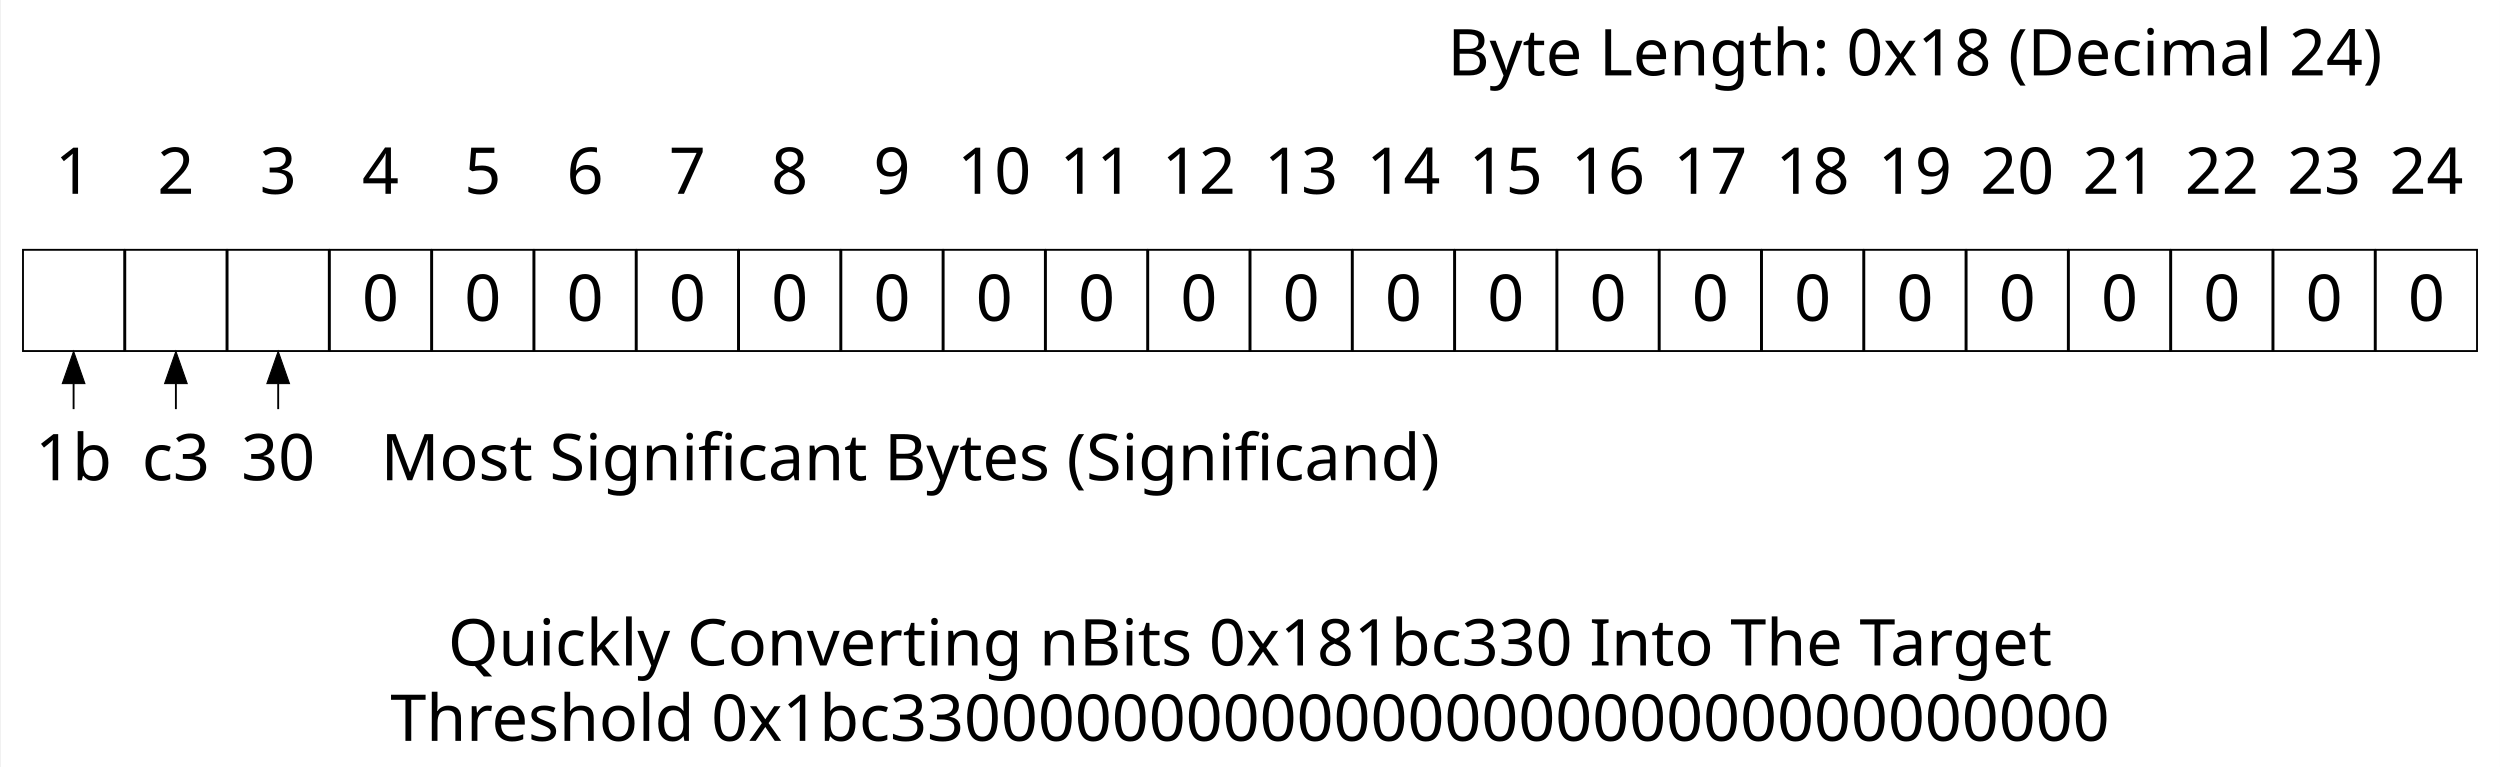
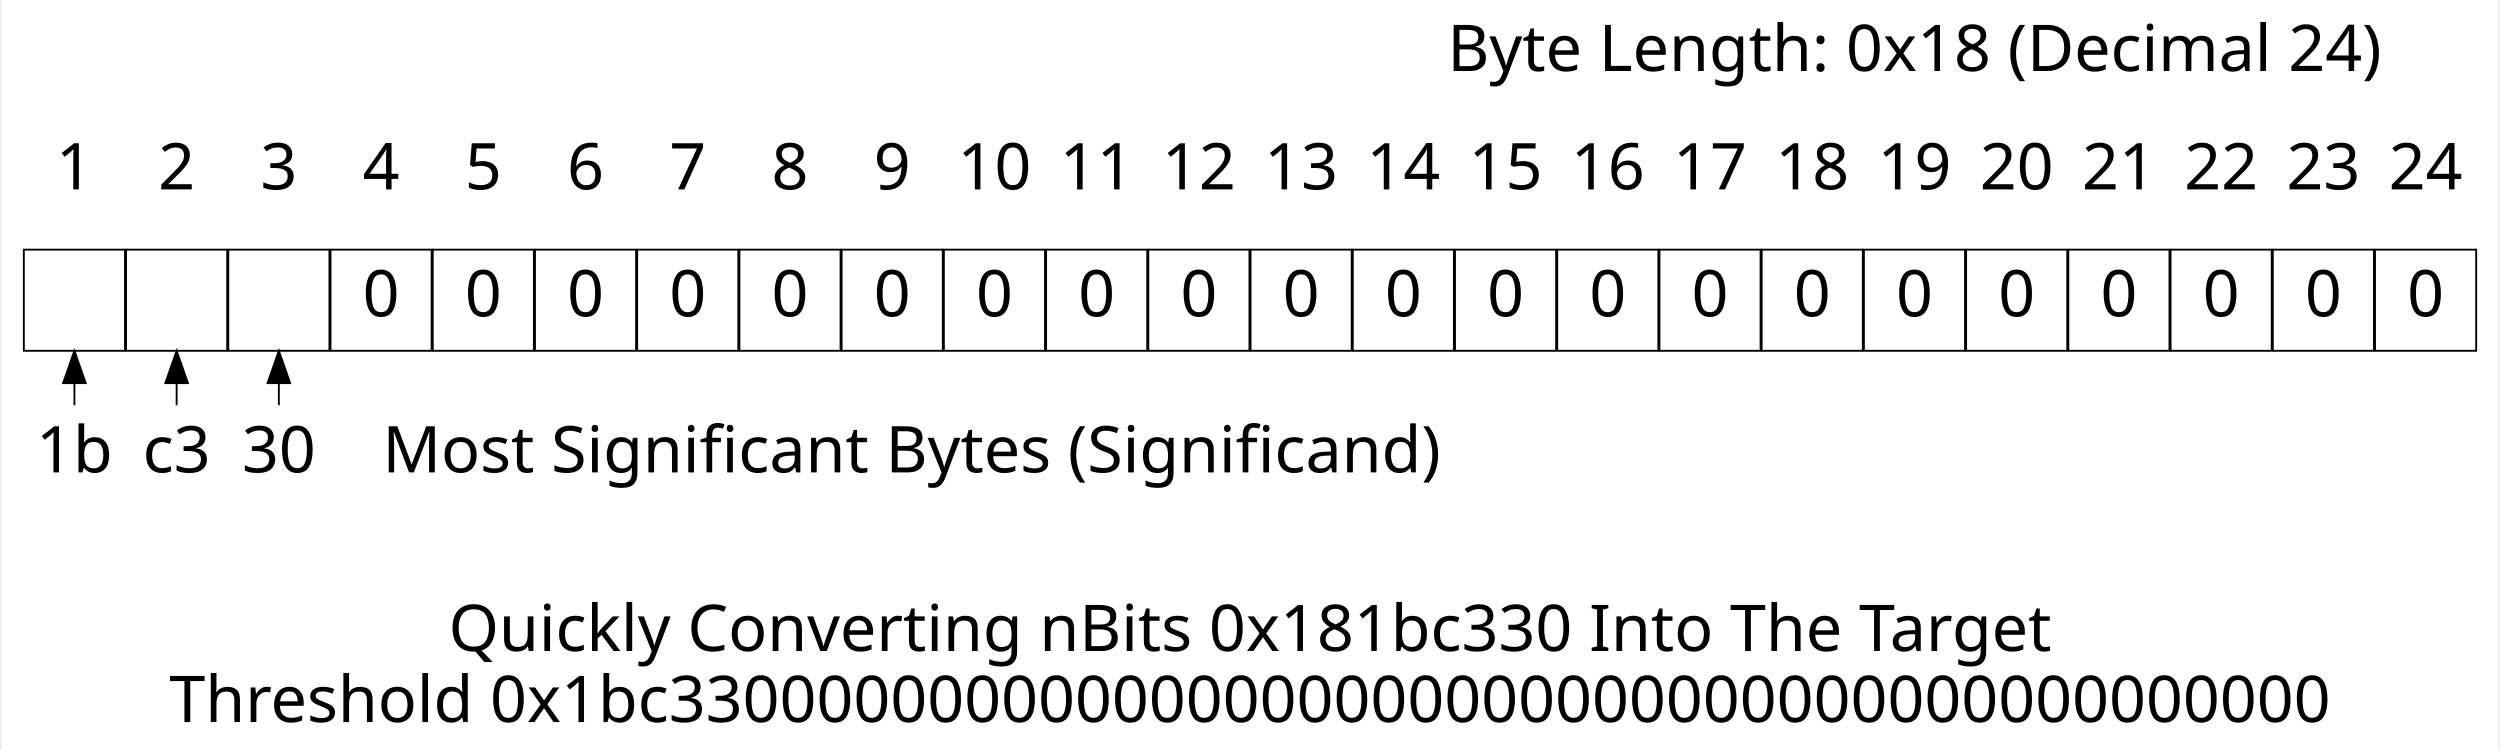
- <svg xmlns="http://www.w3.org/2000/svg" width="450pt" height="138pt" viewBox="0.00 0.00 450.00 138.16">
-   <g id="graph1" class="graph" transform="scale(0.194049 0.194049) rotate(0) translate(4 708)">
-     <polygon fill="white" stroke="white" points="-4,5 -4,-708 2316,-708 2316,5 -4,5" />
-     <text text-anchor="middle" x="1155.5" y="-160" font-family="Sans" font-size="60.00"> </text>
-     <text text-anchor="middle" x="1155.5" y="-90" font-family="Sans" font-size="60.00">Quickly Converting nBits 0x181bc330 Into The Target</text>
-     <text text-anchor="middle" x="1155.5" y="-20" font-family="Sans" font-size="60.00">Threshold 0x1bc330000000000000000000000000000000</text>
-     <g id="graph2" class="cluster">
-       <polygon fill="none" stroke="black" stroke-width="0" points="8,-374 8,-484 2303,-484 2303,-374 8,-374" />
-     </g>
-     <g id="graph3" class="cluster">
-       <polygon fill="none" stroke="black" stroke-width="0" points="8,-492 8,-602 2303,-602 2303,-492 8,-492" />
-     </g>
-     <g id="graph4" class="cluster">
-       <polygon fill="none" stroke="black" stroke-width="0" points="8,-226 8,-336 1387,-336 1387,-226 8,-226" />
+ <svg xmlns="http://www.w3.org/2000/svg" width="450pt" height="135pt" viewBox="0.00 0.00 450.00 135.25">
+   <g id="graph0" class="graph" transform="scale(0.194049 0.194049) rotate(0) translate(4 693)">
+     <polygon fill="white" stroke="none" points="-4,4 -4,-693 2315,-693 2315,4 -4,4" />
+     <text text-anchor="middle" x="1155.5" y="-154" font-family="Sans" font-size="60.00"> </text>
+     <text text-anchor="middle" x="1155.5" y="-88" font-family="Sans" font-size="60.00">Quickly Converting nBits 0x181bc330 Into The Target</text>
+     <text text-anchor="middle" x="1155.5" y="-22" font-family="Sans" font-size="60.00">Threshold 0x1bc330000000000000000000000000000000000000000000</text>
+     <g id="clust1" class="cluster">
+       <polygon fill="none" stroke="black" stroke-width="0" points="8,-359 8,-469 2303,-469 2303,-359 8,-359" />
+     </g>
+     <g id="clust2" class="cluster">
+       <polygon fill="none" stroke="black" stroke-width="0" points="8,-477 8,-587 2303,-587 2303,-477 8,-477" />
+     </g>
+     <g id="clust3" class="cluster">
+       <polygon fill="none" stroke="black" stroke-width="0" points="8,-214 8,-324 1389,-324 1389,-214 8,-214" />
    </g>
    <g id="node1" class="node">
-       <text text-anchor="middle" x="1773" y="-638" font-family="Sans" font-size="60.00">Byte Length: 0x18 (Decimal 24)</text>
+       <text text-anchor="middle" x="1773" y="-627" font-family="Sans" font-size="60.00">Byte Length: 0x18 (Decimal 24)</text>
+     </g>
+     <g id="node44" class="node">
+       <text text-anchor="middle" x="1773" y="-517" font-family="Sans" font-size="60.00">19</text>
+     </g>
+     <g id="node2" class="node">
+       <polygon fill="none" stroke="black" stroke-width="1.75" points="2295,-461 2201,-461 2201,-367 2295,-367 2295,-461" />
+       <text text-anchor="middle" x="2248" y="-399" font-family="Sans" font-size="60.00">0</text>
+     </g>
+     <g id="node3" class="node">
+       <polygon fill="none" stroke="black" stroke-width="1.75" points="2200,-461 2106,-461 2106,-367 2200,-367 2200,-461" />
+       <text text-anchor="middle" x="2153" y="-399" font-family="Sans" font-size="60.00">0</text>
+     </g>
+     <g id="node4" class="node">
+       <polygon fill="none" stroke="black" stroke-width="1.75" points="2105,-461 2011,-461 2011,-367 2105,-367 2105,-461" />
+       <text text-anchor="middle" x="2058" y="-399" font-family="Sans" font-size="60.00">0</text>
+     </g>
+     <g id="node5" class="node">
+       <polygon fill="none" stroke="black" stroke-width="1.75" points="2010,-461 1916,-461 1916,-367 2010,-367 2010,-461" />
+       <text text-anchor="middle" x="1963" y="-399" font-family="Sans" font-size="60.00">0</text>
+     </g>
+     <g id="node6" class="node">
+       <polygon fill="none" stroke="black" stroke-width="1.75" points="1915,-461 1821,-461 1821,-367 1915,-367 1915,-461" />
+       <text text-anchor="middle" x="1868" y="-399" font-family="Sans" font-size="60.00">0</text>
+     </g>
+     <g id="node7" class="node">
+       <polygon fill="none" stroke="black" stroke-width="1.75" points="1820,-461 1726,-461 1726,-367 1820,-367 1820,-461" />
+       <text text-anchor="middle" x="1773" y="-399" font-family="Sans" font-size="60.00">0</text>
+     </g>
+     <g id="node8" class="node">
+       <polygon fill="none" stroke="black" stroke-width="1.75" points="1725,-461 1631,-461 1631,-367 1725,-367 1725,-461" />
+       <text text-anchor="middle" x="1678" y="-399" font-family="Sans" font-size="60.00">0</text>
+     </g>
+     <g id="node9" class="node">
+       <polygon fill="none" stroke="black" stroke-width="1.75" points="1630,-461 1536,-461 1536,-367 1630,-367 1630,-461" />
+       <text text-anchor="middle" x="1583" y="-399" font-family="Sans" font-size="60.00">0</text>
+     </g>
+     <g id="node10" class="node">
+       <polygon fill="none" stroke="black" stroke-width="1.75" points="1535,-461 1441,-461 1441,-367 1535,-367 1535,-461" />
+       <text text-anchor="middle" x="1488" y="-399" font-family="Sans" font-size="60.00">0</text>
+     </g>
+     <g id="node11" class="node">
+       <polygon fill="none" stroke="black" stroke-width="1.75" points="1440,-461 1346,-461 1346,-367 1440,-367 1440,-461" />
+       <text text-anchor="middle" x="1393" y="-399" font-family="Sans" font-size="60.00">0</text>
+     </g>
+     <g id="node12" class="node">
+       <polygon fill="none" stroke="black" stroke-width="1.75" points="1345,-461 1251,-461 1251,-367 1345,-367 1345,-461" />
+       <text text-anchor="middle" x="1298" y="-399" font-family="Sans" font-size="60.00">0</text>
+     </g>
+     <g id="node13" class="node">
+       <polygon fill="none" stroke="black" stroke-width="1.75" points="1250,-461 1156,-461 1156,-367 1250,-367 1250,-461" />
+       <text text-anchor="middle" x="1203" y="-399" font-family="Sans" font-size="60.00">0</text>
+     </g>
+     <g id="node14" class="node">
+       <polygon fill="none" stroke="black" stroke-width="1.75" points="1155,-461 1061,-461 1061,-367 1155,-367 1155,-461" />
+       <text text-anchor="middle" x="1108" y="-399" font-family="Sans" font-size="60.00">0</text>
+     </g>
+     <g id="node15" class="node">
+       <polygon fill="none" stroke="black" stroke-width="1.75" points="1060,-461 966,-461 966,-367 1060,-367 1060,-461" />
+       <text text-anchor="middle" x="1013" y="-399" font-family="Sans" font-size="60.00">0</text>
+     </g>
+     <g id="node16" class="node">
+       <polygon fill="none" stroke="black" stroke-width="1.75" points="965,-461 871,-461 871,-367 965,-367 965,-461" />
+       <text text-anchor="middle" x="918" y="-399" font-family="Sans" font-size="60.00">0</text>
+     </g>
+     <g id="node17" class="node">
+       <polygon fill="none" stroke="black" stroke-width="1.75" points="870,-461 776,-461 776,-367 870,-367 870,-461" />
+       <text text-anchor="middle" x="823" y="-399" font-family="Sans" font-size="60.00">0</text>
+     </g>
+     <g id="node18" class="node">
+       <polygon fill="none" stroke="black" stroke-width="1.75" points="775,-461 681,-461 681,-367 775,-367 775,-461" />
+       <text text-anchor="middle" x="728" y="-399" font-family="Sans" font-size="60.00">0</text>
+     </g>
+     <g id="node19" class="node">
+       <polygon fill="none" stroke="black" stroke-width="1.75" points="680,-461 586,-461 586,-367 680,-367 680,-461" />
+       <text text-anchor="middle" x="633" y="-399" font-family="Sans" font-size="60.00">0</text>
+     </g>
+     <g id="node20" class="node">
+       <polygon fill="none" stroke="black" stroke-width="1.75" points="585,-461 491,-461 491,-367 585,-367 585,-461" />
+       <text text-anchor="middle" x="538" y="-399" font-family="Sans" font-size="60.00">0</text>
+     </g>
+     <g id="node21" class="node">
+       <polygon fill="none" stroke="black" stroke-width="1.75" points="490,-461 396,-461 396,-367 490,-367 490,-461" />
+       <text text-anchor="middle" x="443" y="-399" font-family="Sans" font-size="60.00">0</text>
+     </g>
+     <g id="node22" class="node">
+       <polygon fill="none" stroke="black" stroke-width="1.75" points="395,-461 301,-461 301,-367 395,-367 395,-461" />
+       <text text-anchor="middle" x="348" y="-399" font-family="Sans" font-size="60.00">0</text>
+     </g>
+     <g id="node23" class="node">
+       <polygon fill="none" stroke="black" stroke-width="1.75" points="110,-461 16,-461 16,-367 110,-367 110,-461" />
+     </g>
+     <g id="node53" class="node">
+       <text text-anchor="middle" x="63" y="-254" font-family="Sans" font-size="60.00">1b</text>
+     </g>
+     <g id="edge25" class="edge">
+       <path fill="none" stroke="black" stroke-width="1.75" d="M63,-336.887C63,-329.923 63,-323.018 63,-316.437" />
+       <polygon fill="black" stroke="black" stroke-width="1.75" points="52.5,-336.967 63,-366.967 73.5,-336.967 52.5,-336.967" />
+     </g>
+     <g id="node24" class="node">
+       <polygon fill="none" stroke="black" stroke-width="1.75" points="205,-461 111,-461 111,-367 205,-367 205,-461" />
+     </g>
+     <g id="node52" class="node">
+       <text text-anchor="middle" x="158" y="-254" font-family="Sans" font-size="60.00">c3</text>
+     </g>
+     <g id="edge26" class="edge">
+       <path fill="none" stroke="black" stroke-width="1.75" d="M158,-336.887C158,-329.923 158,-323.018 158,-316.437" />
+       <polygon fill="black" stroke="black" stroke-width="1.75" points="147.5,-336.967 158,-366.967 168.5,-336.967 147.5,-336.967" />
+     </g>
+     <g id="node25" class="node">
+       <polygon fill="none" stroke="black" stroke-width="1.75" points="300,-461 206,-461 206,-367 300,-367 300,-461" />
+     </g>
+     <g id="node51" class="node">
+       <text text-anchor="middle" x="253" y="-254" font-family="Sans" font-size="60.00">30</text>
+     </g>
+     <g id="edge27" class="edge">
+       <path fill="none" stroke="black" stroke-width="1.75" d="M253,-336.887C253,-329.923 253,-323.018 253,-316.437" />
+       <polygon fill="black" stroke="black" stroke-width="1.75" points="242.5,-336.967 253,-366.967 263.5,-336.967 242.5,-336.967" />
+     </g>
+     <g id="node26" class="node">
+       <text text-anchor="middle" x="63" y="-517" font-family="Sans" font-size="60.00">1</text>
+     </g>
+     <g id="node27" class="node">
+       <text text-anchor="middle" x="158" y="-517" font-family="Sans" font-size="60.00">2</text>
+     </g>
+     <g id="node28" class="node">
+       <text text-anchor="middle" x="253" y="-517" font-family="Sans" font-size="60.00">3</text>
+     </g>
+     <g id="node29" class="node">
+       <text text-anchor="middle" x="348" y="-517" font-family="Sans" font-size="60.00">4</text>
+     </g>
+     <g id="node30" class="node">
+       <text text-anchor="middle" x="443" y="-517" font-family="Sans" font-size="60.00">5</text>
+     </g>
+     <g id="node31" class="node">
+       <text text-anchor="middle" x="538" y="-517" font-family="Sans" font-size="60.00">6</text>
+     </g>
+     <g id="node32" class="node">
+       <text text-anchor="middle" x="633" y="-517" font-family="Sans" font-size="60.00">7</text>
+     </g>
+     <g id="node33" class="node">
+       <text text-anchor="middle" x="728" y="-517" font-family="Sans" font-size="60.00">8</text>
+     </g>
+     <g id="node34" class="node">
+       <text text-anchor="middle" x="823" y="-517" font-family="Sans" font-size="60.00">9</text>
+     </g>
+     <g id="node35" class="node">
+       <text text-anchor="middle" x="918" y="-517" font-family="Sans" font-size="60.00">10</text>
+     </g>
+     <g id="node36" class="node">
+       <text text-anchor="middle" x="1013" y="-517" font-family="Sans" font-size="60.00">11</text>
+     </g>
+     <g id="node37" class="node">
+       <text text-anchor="middle" x="1108" y="-517" font-family="Sans" font-size="60.00">12</text>
+     </g>
+     <g id="node38" class="node">
+       <text text-anchor="middle" x="1203" y="-517" font-family="Sans" font-size="60.00">13</text>
+     </g>
+     <g id="node39" class="node">
+       <text text-anchor="middle" x="1298" y="-517" font-family="Sans" font-size="60.00">14</text>
+     </g>
+     <g id="node40" class="node">
+       <text text-anchor="middle" x="1393" y="-517" font-family="Sans" font-size="60.00">15</text>
+     </g>
+     <g id="node41" class="node">
+       <text text-anchor="middle" x="1488" y="-517" font-family="Sans" font-size="60.00">16</text>
+     </g>
+     <g id="node42" class="node">
+       <text text-anchor="middle" x="1583" y="-517" font-family="Sans" font-size="60.00">17</text>
+     </g>
+     <g id="node43" class="node">
+       <text text-anchor="middle" x="1678" y="-517" font-family="Sans" font-size="60.00">18</text>
+     </g>
+     <g id="node45" class="node">
+       <text text-anchor="middle" x="1868" y="-517" font-family="Sans" font-size="60.00">20</text>
    </g>
    <g id="node46" class="node">
-       <text text-anchor="middle" x="1773" y="-528" font-family="Sans" font-size="60.00">19</text>
-     </g>
-     <g id="node3" class="node">
-       <polygon fill="none" stroke="black" stroke-width="1.75" points="2295,-476 2201,-476 2201,-382 2295,-382 2295,-476" />
-       <text text-anchor="middle" x="2248" y="-410" font-family="Sans" font-size="60.00">0</text>
-     </g>
-     <g id="node4" class="node">
-       <polygon fill="none" stroke="black" stroke-width="1.75" points="2200,-476 2106,-476 2106,-382 2200,-382 2200,-476" />
-       <text text-anchor="middle" x="2153" y="-410" font-family="Sans" font-size="60.00">0</text>
-     </g>
-     <g id="node5" class="node">
-       <polygon fill="none" stroke="black" stroke-width="1.75" points="2105,-476 2011,-476 2011,-382 2105,-382 2105,-476" />
-       <text text-anchor="middle" x="2058" y="-410" font-family="Sans" font-size="60.00">0</text>
-     </g>
-     <g id="node6" class="node">
-       <polygon fill="none" stroke="black" stroke-width="1.75" points="2010,-476 1916,-476 1916,-382 2010,-382 2010,-476" />
-       <text text-anchor="middle" x="1963" y="-410" font-family="Sans" font-size="60.00">0</text>
-     </g>
-     <g id="node7" class="node">
-       <polygon fill="none" stroke="black" stroke-width="1.75" points="1915,-476 1821,-476 1821,-382 1915,-382 1915,-476" />
-       <text text-anchor="middle" x="1868" y="-410" font-family="Sans" font-size="60.00">0</text>
-     </g>
-     <g id="node8" class="node">
-       <polygon fill="none" stroke="black" stroke-width="1.75" points="1820,-476 1726,-476 1726,-382 1820,-382 1820,-476" />
-       <text text-anchor="middle" x="1773" y="-410" font-family="Sans" font-size="60.00">0</text>
-     </g>
-     <g id="node9" class="node">
-       <polygon fill="none" stroke="black" stroke-width="1.75" points="1725,-476 1631,-476 1631,-382 1725,-382 1725,-476" />
-       <text text-anchor="middle" x="1678" y="-410" font-family="Sans" font-size="60.00">0</text>
-     </g>
-     <g id="node10" class="node">
-       <polygon fill="none" stroke="black" stroke-width="1.75" points="1630,-476 1536,-476 1536,-382 1630,-382 1630,-476" />
-       <text text-anchor="middle" x="1583" y="-410" font-family="Sans" font-size="60.00">0</text>
-     </g>
-     <g id="node11" class="node">
-       <polygon fill="none" stroke="black" stroke-width="1.75" points="1535,-476 1441,-476 1441,-382 1535,-382 1535,-476" />
-       <text text-anchor="middle" x="1488" y="-410" font-family="Sans" font-size="60.00">0</text>
-     </g>
-     <g id="node12" class="node">
-       <polygon fill="none" stroke="black" stroke-width="1.75" points="1440,-476 1346,-476 1346,-382 1440,-382 1440,-476" />
-       <text text-anchor="middle" x="1393" y="-410" font-family="Sans" font-size="60.00">0</text>
-     </g>
-     <g id="node13" class="node">
-       <polygon fill="none" stroke="black" stroke-width="1.75" points="1345,-476 1251,-476 1251,-382 1345,-382 1345,-476" />
-       <text text-anchor="middle" x="1298" y="-410" font-family="Sans" font-size="60.00">0</text>
-     </g>
-     <g id="node14" class="node">
-       <polygon fill="none" stroke="black" stroke-width="1.75" points="1250,-476 1156,-476 1156,-382 1250,-382 1250,-476" />
-       <text text-anchor="middle" x="1203" y="-410" font-family="Sans" font-size="60.00">0</text>
-     </g>
-     <g id="node15" class="node">
-       <polygon fill="none" stroke="black" stroke-width="1.75" points="1155,-476 1061,-476 1061,-382 1155,-382 1155,-476" />
-       <text text-anchor="middle" x="1108" y="-410" font-family="Sans" font-size="60.00">0</text>
-     </g>
-     <g id="node16" class="node">
-       <polygon fill="none" stroke="black" stroke-width="1.75" points="1060,-476 966,-476 966,-382 1060,-382 1060,-476" />
-       <text text-anchor="middle" x="1013" y="-410" font-family="Sans" font-size="60.00">0</text>
-     </g>
-     <g id="node17" class="node">
-       <polygon fill="none" stroke="black" stroke-width="1.75" points="965,-476 871,-476 871,-382 965,-382 965,-476" />
-       <text text-anchor="middle" x="918" y="-410" font-family="Sans" font-size="60.00">0</text>
-     </g>
-     <g id="node18" class="node">
-       <polygon fill="none" stroke="black" stroke-width="1.75" points="870,-476 776,-476 776,-382 870,-382 870,-476" />
-       <text text-anchor="middle" x="823" y="-410" font-family="Sans" font-size="60.00">0</text>
-     </g>
-     <g id="node19" class="node">
-       <polygon fill="none" stroke="black" stroke-width="1.75" points="775,-476 681,-476 681,-382 775,-382 775,-476" />
-       <text text-anchor="middle" x="728" y="-410" font-family="Sans" font-size="60.00">0</text>
-     </g>
-     <g id="node20" class="node">
-       <polygon fill="none" stroke="black" stroke-width="1.75" points="680,-476 586,-476 586,-382 680,-382 680,-476" />
-       <text text-anchor="middle" x="633" y="-410" font-family="Sans" font-size="60.00">0</text>
-     </g>
-     <g id="node21" class="node">
-       <polygon fill="none" stroke="black" stroke-width="1.75" points="585,-476 491,-476 491,-382 585,-382 585,-476" />
-       <text text-anchor="middle" x="538" y="-410" font-family="Sans" font-size="60.00">0</text>
-     </g>
-     <g id="node22" class="node">
-       <polygon fill="none" stroke="black" stroke-width="1.75" points="490,-476 396,-476 396,-382 490,-382 490,-476" />
-       <text text-anchor="middle" x="443" y="-410" font-family="Sans" font-size="60.00">0</text>
-     </g>
-     <g id="node23" class="node">
-       <polygon fill="none" stroke="black" stroke-width="1.75" points="395,-476 301,-476 301,-382 395,-382 395,-476" />
-       <text text-anchor="middle" x="348" y="-410" font-family="Sans" font-size="60.00">0</text>
-     </g>
-     <g id="node24" class="node">
-       <polygon fill="none" stroke="black" stroke-width="1.75" points="110,-476 16,-476 16,-382 110,-382 110,-476" />
-     </g>
-     <g id="node80" class="node">
-       <text text-anchor="middle" x="63" y="-262" font-family="Sans" font-size="60.00">1b</text>
-     </g>
-     <g id="edge53" class="edge">
-       <path fill="none" stroke="black" stroke-width="1.75" d="M63,-351.47C63,-343.48 63,-335.546 63,-328.04" />
-       <polygon fill="black" stroke="black" points="52.5,-351.765 63,-381.765 73.5,-351.765 52.5,-351.765" />
-     </g>
-     <g id="node25" class="node">
-       <polygon fill="none" stroke="black" stroke-width="1.75" points="205,-476 111,-476 111,-382 205,-382 205,-476" />
-     </g>
-     <g id="node79" class="node">
-       <text text-anchor="middle" x="158" y="-262" font-family="Sans" font-size="60.00">c3</text>
-     </g>
-     <g id="edge55" class="edge">
-       <path fill="none" stroke="black" stroke-width="1.75" d="M158,-351.47C158,-343.48 158,-335.546 158,-328.04" />
-       <polygon fill="black" stroke="black" points="147.5,-351.765 158,-381.765 168.5,-351.765 147.5,-351.765" />
-     </g>
-     <g id="node26" class="node">
-       <polygon fill="none" stroke="black" stroke-width="1.75" points="300,-476 206,-476 206,-382 300,-382 300,-476" />
-     </g>
-     <g id="node78" class="node">
-       <text text-anchor="middle" x="253" y="-262" font-family="Sans" font-size="60.00">30</text>
-     </g>
-     <g id="edge57" class="edge">
-       <path fill="none" stroke="black" stroke-width="1.75" d="M253,-351.47C253,-343.48 253,-335.546 253,-328.04" />
-       <polygon fill="black" stroke="black" points="242.5,-351.765 253,-381.765 263.5,-351.765 242.5,-351.765" />
-     </g>
-     <g id="node28" class="node">
-       <text text-anchor="middle" x="63" y="-528" font-family="Sans" font-size="60.00">1</text>
-     </g>
-     <g id="node29" class="node">
-       <text text-anchor="middle" x="158" y="-528" font-family="Sans" font-size="60.00">2</text>
-     </g>
-     <g id="node30" class="node">
-       <text text-anchor="middle" x="253" y="-528" font-family="Sans" font-size="60.00">3</text>
-     </g>
-     <g id="node31" class="node">
-       <text text-anchor="middle" x="348" y="-528" font-family="Sans" font-size="60.00">4</text>
-     </g>
-     <g id="node32" class="node">
-       <text text-anchor="middle" x="443" y="-528" font-family="Sans" font-size="60.00">5</text>
-     </g>
-     <g id="node33" class="node">
-       <text text-anchor="middle" x="538" y="-528" font-family="Sans" font-size="60.00">6</text>
-     </g>
-     <g id="node34" class="node">
-       <text text-anchor="middle" x="633" y="-528" font-family="Sans" font-size="60.00">7</text>
-     </g>
-     <g id="node35" class="node">
-       <text text-anchor="middle" x="728" y="-528" font-family="Sans" font-size="60.00">8</text>
-     </g>
-     <g id="node36" class="node">
-       <text text-anchor="middle" x="823" y="-528" font-family="Sans" font-size="60.00">9</text>
-     </g>
-     <g id="node37" class="node">
-       <text text-anchor="middle" x="918" y="-528" font-family="Sans" font-size="60.00">10</text>
-     </g>
-     <g id="node38" class="node">
-       <text text-anchor="middle" x="1013" y="-528" font-family="Sans" font-size="60.00">11</text>
-     </g>
-     <g id="node39" class="node">
-       <text text-anchor="middle" x="1108" y="-528" font-family="Sans" font-size="60.00">12</text>
-     </g>
-     <g id="node40" class="node">
-       <text text-anchor="middle" x="1203" y="-528" font-family="Sans" font-size="60.00">13</text>
-     </g>
-     <g id="node41" class="node">
-       <text text-anchor="middle" x="1298" y="-528" font-family="Sans" font-size="60.00">14</text>
-     </g>
-     <g id="node42" class="node">
-       <text text-anchor="middle" x="1393" y="-528" font-family="Sans" font-size="60.00">15</text>
-     </g>
-     <g id="node43" class="node">
-       <text text-anchor="middle" x="1488" y="-528" font-family="Sans" font-size="60.00">16</text>
-     </g>
-     <g id="node44" class="node">
-       <text text-anchor="middle" x="1583" y="-528" font-family="Sans" font-size="60.00">17</text>
-     </g>
-     <g id="node45" class="node">
-       <text text-anchor="middle" x="1678" y="-528" font-family="Sans" font-size="60.00">18</text>
+       <text text-anchor="middle" x="1963" y="-517" font-family="Sans" font-size="60.00">21</text>
    </g>
    <g id="node47" class="node">
-       <text text-anchor="middle" x="1868" y="-528" font-family="Sans" font-size="60.00">20</text>
+       <text text-anchor="middle" x="2058" y="-517" font-family="Sans" font-size="60.00">22</text>
    </g>
    <g id="node48" class="node">
-       <text text-anchor="middle" x="1963" y="-528" font-family="Sans" font-size="60.00">21</text>
+       <text text-anchor="middle" x="2153" y="-517" font-family="Sans" font-size="60.00">23</text>
    </g>
    <g id="node49" class="node">
-       <text text-anchor="middle" x="2058" y="-528" font-family="Sans" font-size="60.00">22</text>
+       <text text-anchor="middle" x="2248" y="-517" font-family="Sans" font-size="60.00">24</text>
    </g>
    <g id="node50" class="node">
-       <text text-anchor="middle" x="2153" y="-528" font-family="Sans" font-size="60.00">23</text>
-     </g>
-     <g id="node51" class="node">
-       <text text-anchor="middle" x="2248" y="-528" font-family="Sans" font-size="60.00">24</text>
-     </g>
-     <g id="node77" class="node">
-       <text text-anchor="middle" x="840" y="-262" font-family="Sans" font-size="60.00">Most Significant Bytes (Significand)</text>
+       <text text-anchor="middle" x="841" y="-254" font-family="Sans" font-size="60.00">Most Significant Bytes (Significand)</text>
    </g>
  </g>
</svg>
